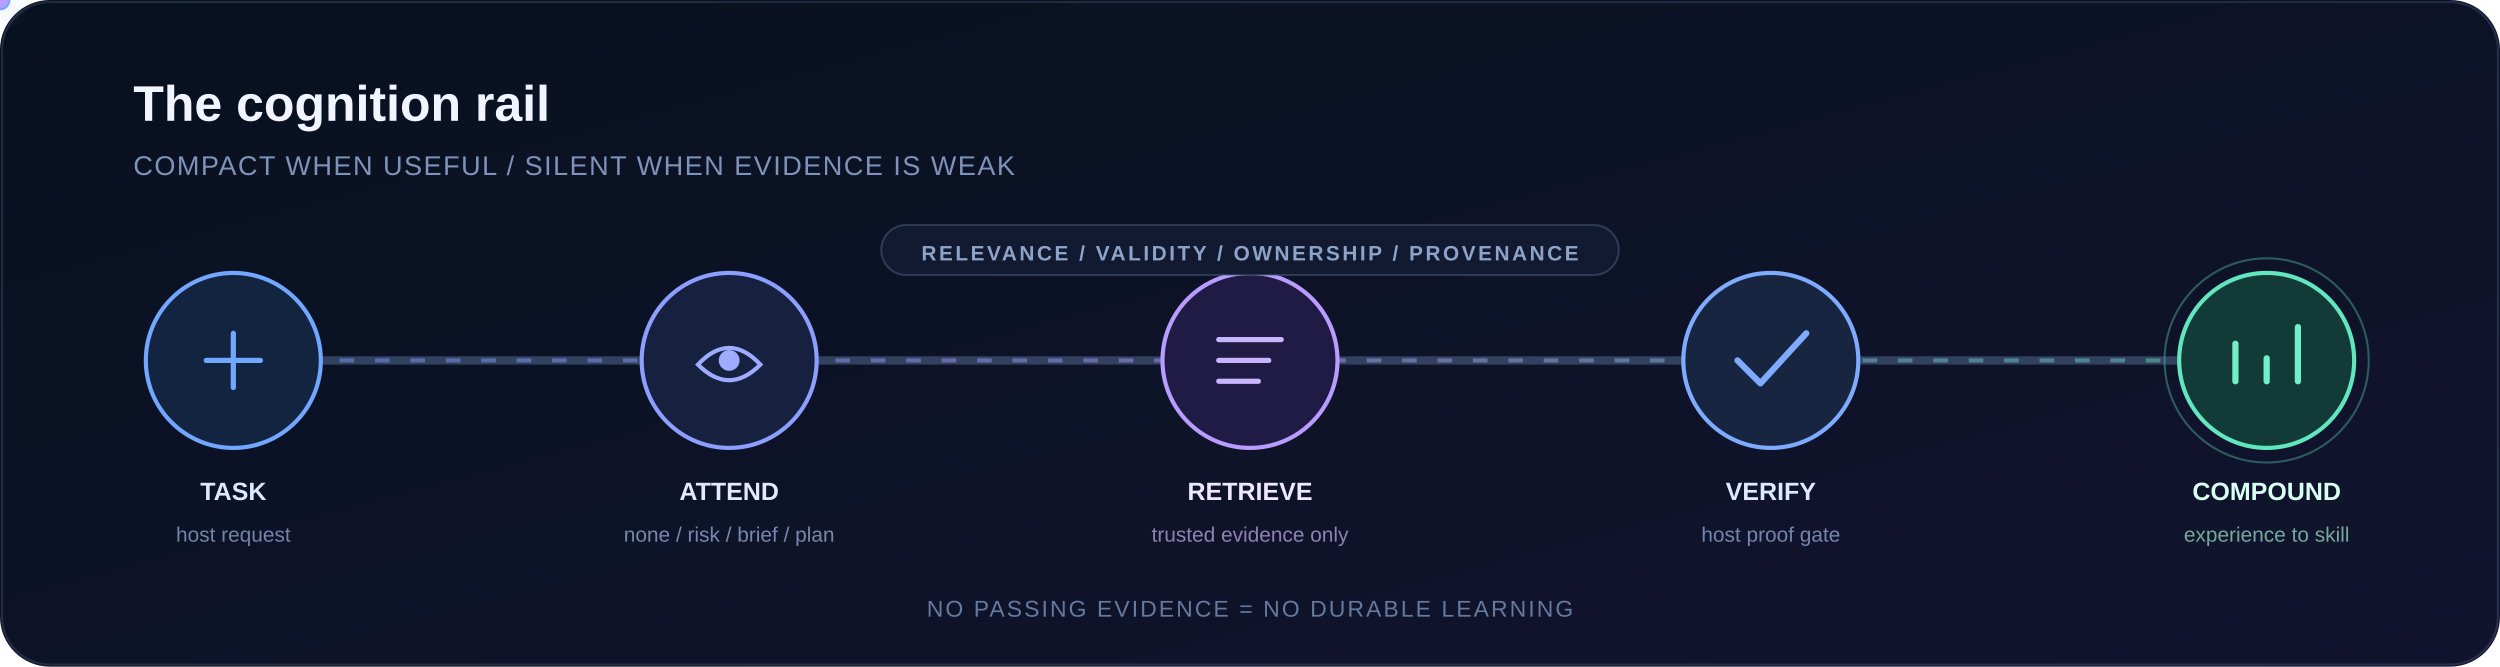
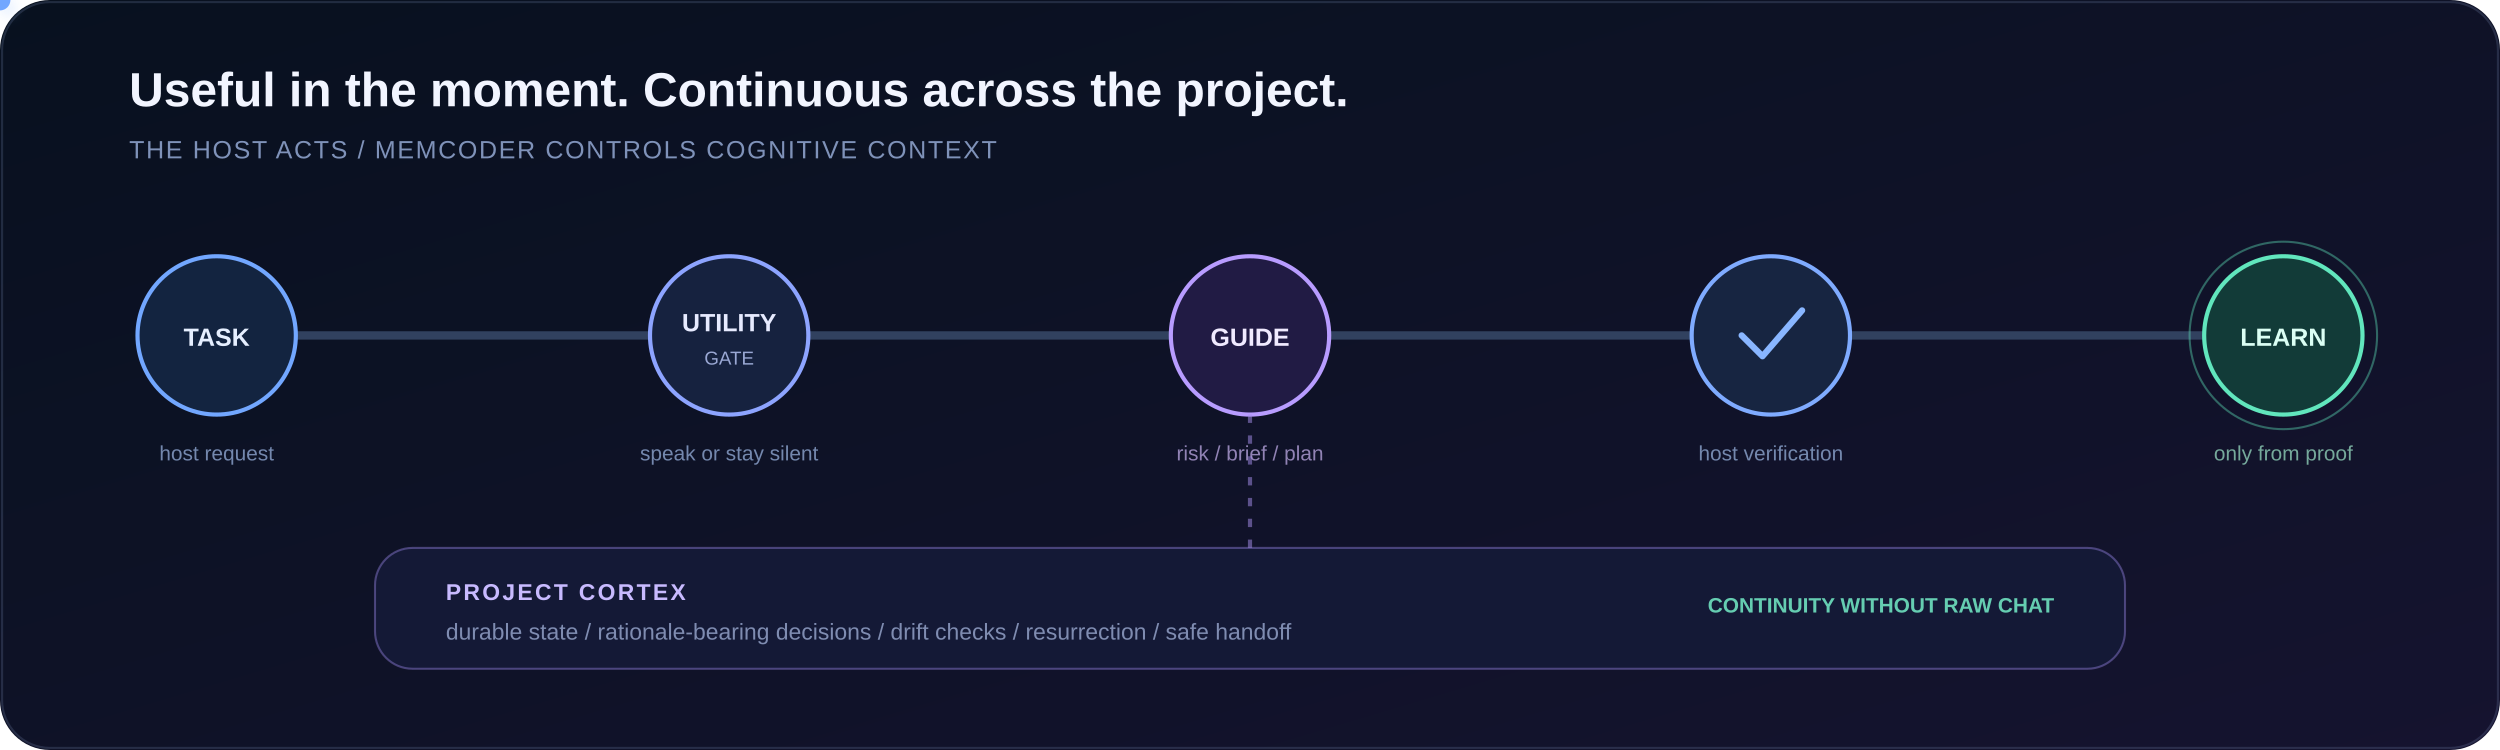
- <svg xmlns="http://www.w3.org/2000/svg" viewBox="0 0 1200 320" width="1200" height="320" role="img" aria-labelledby="title desc">
+ <svg xmlns="http://www.w3.org/2000/svg" viewBox="0 0 1200 360" width="1200" height="360" role="img" aria-labelledby="title desc">
  <defs>
    <linearGradient id="bg" x1="0" y1="0" x2="1" y2="1">
      <stop stop-color="#08111f" />
-       <stop offset="1" stop-color="#12142f" />
+       <stop offset="1" stop-color="#15132f" />
    </linearGradient>
-     <linearGradient id="rail" x1="110" y1="0" x2="1090" y2="0" gradientUnits="userSpaceOnUse">
+     <linearGradient id="rail" x1="0" y1="0" x2="1" y2="0">
      <stop stop-color="#72a7ff" />
-       <stop offset=".5" stop-color="#b89cff" />
+       <stop offset=".55" stop-color="#b89cff" />
      <stop offset="1" stop-color="#61e6bd" />
    </linearGradient>
    <filter id="glow" x="-100%" y="-100%" width="300%" height="300%">
-       <feGaussianBlur stdDeviation="5" result="b" />
+       <feGaussianBlur stdDeviation="4" result="b" />
      <feMerge>
        <feMergeNode in="b" />
        <feMergeNode in="SourceGraphic" />
      </feMerge>
    </filter>
    <style>
-       text { font-family: "Segoe UI", "Helvetica Neue", Arial, sans-serif; }
-       @keyframes breathe { 0%,100% { opacity:.35 } 50% { opacity:1 } }
-       .breathe { animation: breathe 2.8s ease-in-out infinite; }
+       text { font-family:"Segoe UI","Helvetica Neue",Arial,sans-serif }
+       @keyframes breathe { 0%,100%{opacity:.3} 50%{opacity:1} }
+       .breathe { animation:breathe 2.8s ease-in-out infinite }
    </style>
  </defs>
-   <rect width="1200" height="320" rx="24" fill="url(#bg)" />
-   <rect x="1" y="1" width="1198" height="318" rx="23" fill="none" stroke="#9db5e4" stroke-opacity=".16" />
-   <text x="64" y="58" fill="#f2f5ff" font-size="24" font-weight="750">The cognition rail</text>
-   <text x="64" y="84" fill="#7f92b9" font-size="13" letter-spacing=".7">COMPACT WHEN USEFUL / SILENT WHEN EVIDENCE IS WEAK</text>
-   <path d="M112 173H1088" stroke="#31415f" stroke-width="4" stroke-linecap="round" />
-   <path d="M112 173H1088" stroke="url(#rail)" stroke-opacity=".45" stroke-width="2" stroke-dasharray="7 10" />
-   <g transform="translate(112 173)">
-     <circle r="42" fill="#132440" stroke="#72a7ff" stroke-width="2" />
-     <path d="M-13 0H13M0-13V13" stroke="#72a7ff" stroke-width="2.5" stroke-linecap="round" />
-     <text y="67" text-anchor="middle" fill="#dce8ff" font-size="12" font-weight="700">TASK</text>
-     <text y="87" text-anchor="middle" fill="#7184aa" font-size="10">host request</text>
+   <rect width="1200" height="360" rx="24" fill="url(#bg)" />
+   <rect x="1" y="1" width="1198" height="358" rx="23" fill="none" stroke="#9db5e4" stroke-opacity=".17" />
+   <text x="62" y="51" fill="#f2f5ff" font-size="23" font-weight="750">Useful in the moment. Continuous across the project.</text>
+   <text x="62" y="76" fill="#7f92b9" font-size="12" letter-spacing=".8">THE HOST ACTS / MEMCODER CONTROLS COGNITIVE CONTEXT</text>
+   <path d="M104 161H1096" stroke="#31415f" stroke-width="4" stroke-linecap="round" />
+   <path d="M104 161H1096" stroke="url(#rail)" stroke-opacity=".5" stroke-width="2" stroke-dasharray="7 10" />
+   <g transform="translate(104 161)">
+     <circle r="38" fill="#132440" stroke="#72a7ff" stroke-width="2" />
+     <text y="5" text-anchor="middle" fill="#e6efff" font-size="12" font-weight="700">TASK</text>
+     <text y="60" text-anchor="middle" fill="#7488ae" font-size="10">host request</text>
  </g>
-   <g transform="translate(350 173)">
-     <circle r="42" fill="#15213f" stroke="#8c9fff" stroke-width="2" />
-     <path d="M-15 2Q0-14 15 2Q0 17-15 2Z" fill="none" stroke="#9eabff" stroke-width="2" />
-     <circle r="5" fill="#9eabff" />
-     <text y="67" text-anchor="middle" fill="#e4e8ff" font-size="12" font-weight="700">ATTEND</text>
-     <text y="87" text-anchor="middle" fill="#7888ad" font-size="10">none / risk / brief / plan</text>
+   <g transform="translate(350 161)">
+     <circle r="38" fill="#16223f" stroke="#8da4ff" stroke-width="2" />
+     <text y="-2" text-anchor="middle" fill="#e7ebff" font-size="12" font-weight="700">UTILITY</text>
+     <text y="14" text-anchor="middle" fill="#9aa8d4" font-size="9">GATE</text>
+     <text y="60" text-anchor="middle" fill="#7488ae" font-size="10">speak or stay silent</text>
  </g>
-   <g transform="translate(600 173)">
-     <circle r="42" fill="#201b44" stroke="#b89cff" stroke-width="2" />
-     <path d="M-15-10H15M-15 0H9M-15 10H4" stroke="#c8b5ff" stroke-width="2.5" stroke-linecap="round" />
-     <text y="67" text-anchor="middle" fill="#eee8ff" font-size="12" font-weight="700">RETRIEVE</text>
-     <text y="87" text-anchor="middle" fill="#8f82b1" font-size="10">trusted evidence only</text>
+   <g transform="translate(600 161)">
+     <circle r="38" fill="#211b44" stroke="#b89cff" stroke-width="2" />
+     <text y="5" text-anchor="middle" fill="#f0eaff" font-size="12" font-weight="700">GUIDE</text>
+     <text y="60" text-anchor="middle" fill="#9183b5" font-size="10">risk / brief / plan</text>
  </g>
-   <g transform="translate(850 173)">
-     <circle r="42" fill="#172541" stroke="#7fabff" stroke-width="2" />
-     <path d="M-16 0L-5 11L17-13" fill="none" stroke="#7fabff" stroke-width="3" stroke-linecap="round" stroke-linejoin="round" />
-     <text y="67" text-anchor="middle" fill="#dce9ff" font-size="12" font-weight="700">VERIFY</text>
-     <text y="87" text-anchor="middle" fill="#7386ad" font-size="10">host proof gate</text>
+   <g transform="translate(850 161)">
+     <circle r="38" fill="#172541" stroke="#7fabff" stroke-width="2" />
+     <path d="M-14 0L-4 10L15-12" fill="none" stroke="#89b6ff" stroke-width="3" stroke-linecap="round" stroke-linejoin="round" />
+     <text y="60" text-anchor="middle" fill="#7488ae" font-size="10">host verification</text>
  </g>
-   <g transform="translate(1088 173)">
-     <circle class="breathe" r="49" fill="none" stroke="#61e6bd" stroke-opacity=".35" />
-     <circle r="42" fill="#123b38" stroke="#61e6bd" stroke-width="2" />
-     <path d="M-15 10V-8M0 10V-1M15 10V-16" stroke="#72efc7" stroke-width="3" stroke-linecap="round" />
-     <text y="67" text-anchor="middle" fill="#d8fff2" font-size="12" font-weight="700">COMPOUND</text>
-     <text y="87" text-anchor="middle" fill="#75a99b" font-size="10">experience to skill</text>
+   <g transform="translate(1096 161)">
+     <circle class="breathe" r="45" fill="none" stroke="#61e6bd" stroke-opacity=".4" />
+     <circle r="38" fill="#123b38" stroke="#61e6bd" stroke-width="2" />
+     <text y="5" text-anchor="middle" fill="#dbfff4" font-size="12" font-weight="700">LEARN</text>
+     <text y="60" text-anchor="middle" fill="#75a99b" font-size="10">only from proof</text>
  </g>
  <circle r="5" fill="#72a7ff" filter="url(#glow)">
-     <animateMotion dur="5.8s" repeatCount="indefinite" path="M112 173H1088" />
+     <animateMotion dur="5.5s" repeatCount="indefinite" path="M104 161H1096" />
  </circle>
-   <circle r="4" fill="#b89cff" filter="url(#glow)">
-     <animateMotion dur="5.8s" begin="-2.9s" repeatCount="indefinite" path="M112 173H1088" />
-   </circle>
-   <rect x="423" y="108" width="354" height="24" rx="12" fill="#111a31" stroke="#526689" stroke-opacity=".45" />
-   <text x="600" y="125" text-anchor="middle" fill="#8fa2c8" font-size="10" font-weight="700" letter-spacing="1.2">RELEVANCE / VALIDITY / OWNERSHIP / PROVENANCE</text>
-   <text x="600" y="296" text-anchor="middle" fill="#66799e" font-size="11" letter-spacing="1">NO PASSING EVIDENCE = NO DURABLE LEARNING</text>
+   <rect x="180" y="263" width="840" height="58" rx="18" fill="#141936" stroke="#9a86e8" stroke-opacity=".42" />
+   <text x="214" y="288" fill="#c8baff" font-size="11" font-weight="700" letter-spacing="1.1">PROJECT CORTEX</text>
+   <text x="214" y="307" fill="#7f8cb1" font-size="11">durable state / rationale-bearing decisions / drift checks / resurrection / safe handoff</text>
+   <path d="M600 199V263" stroke="#a890ee" stroke-opacity=".5" stroke-width="2" stroke-dasharray="4 6" />
+   <text x="986" y="294" text-anchor="end" fill="#65cdb1" font-size="10" font-weight="700">CONTINUITY WITHOUT RAW CHAT</text>
</svg>
